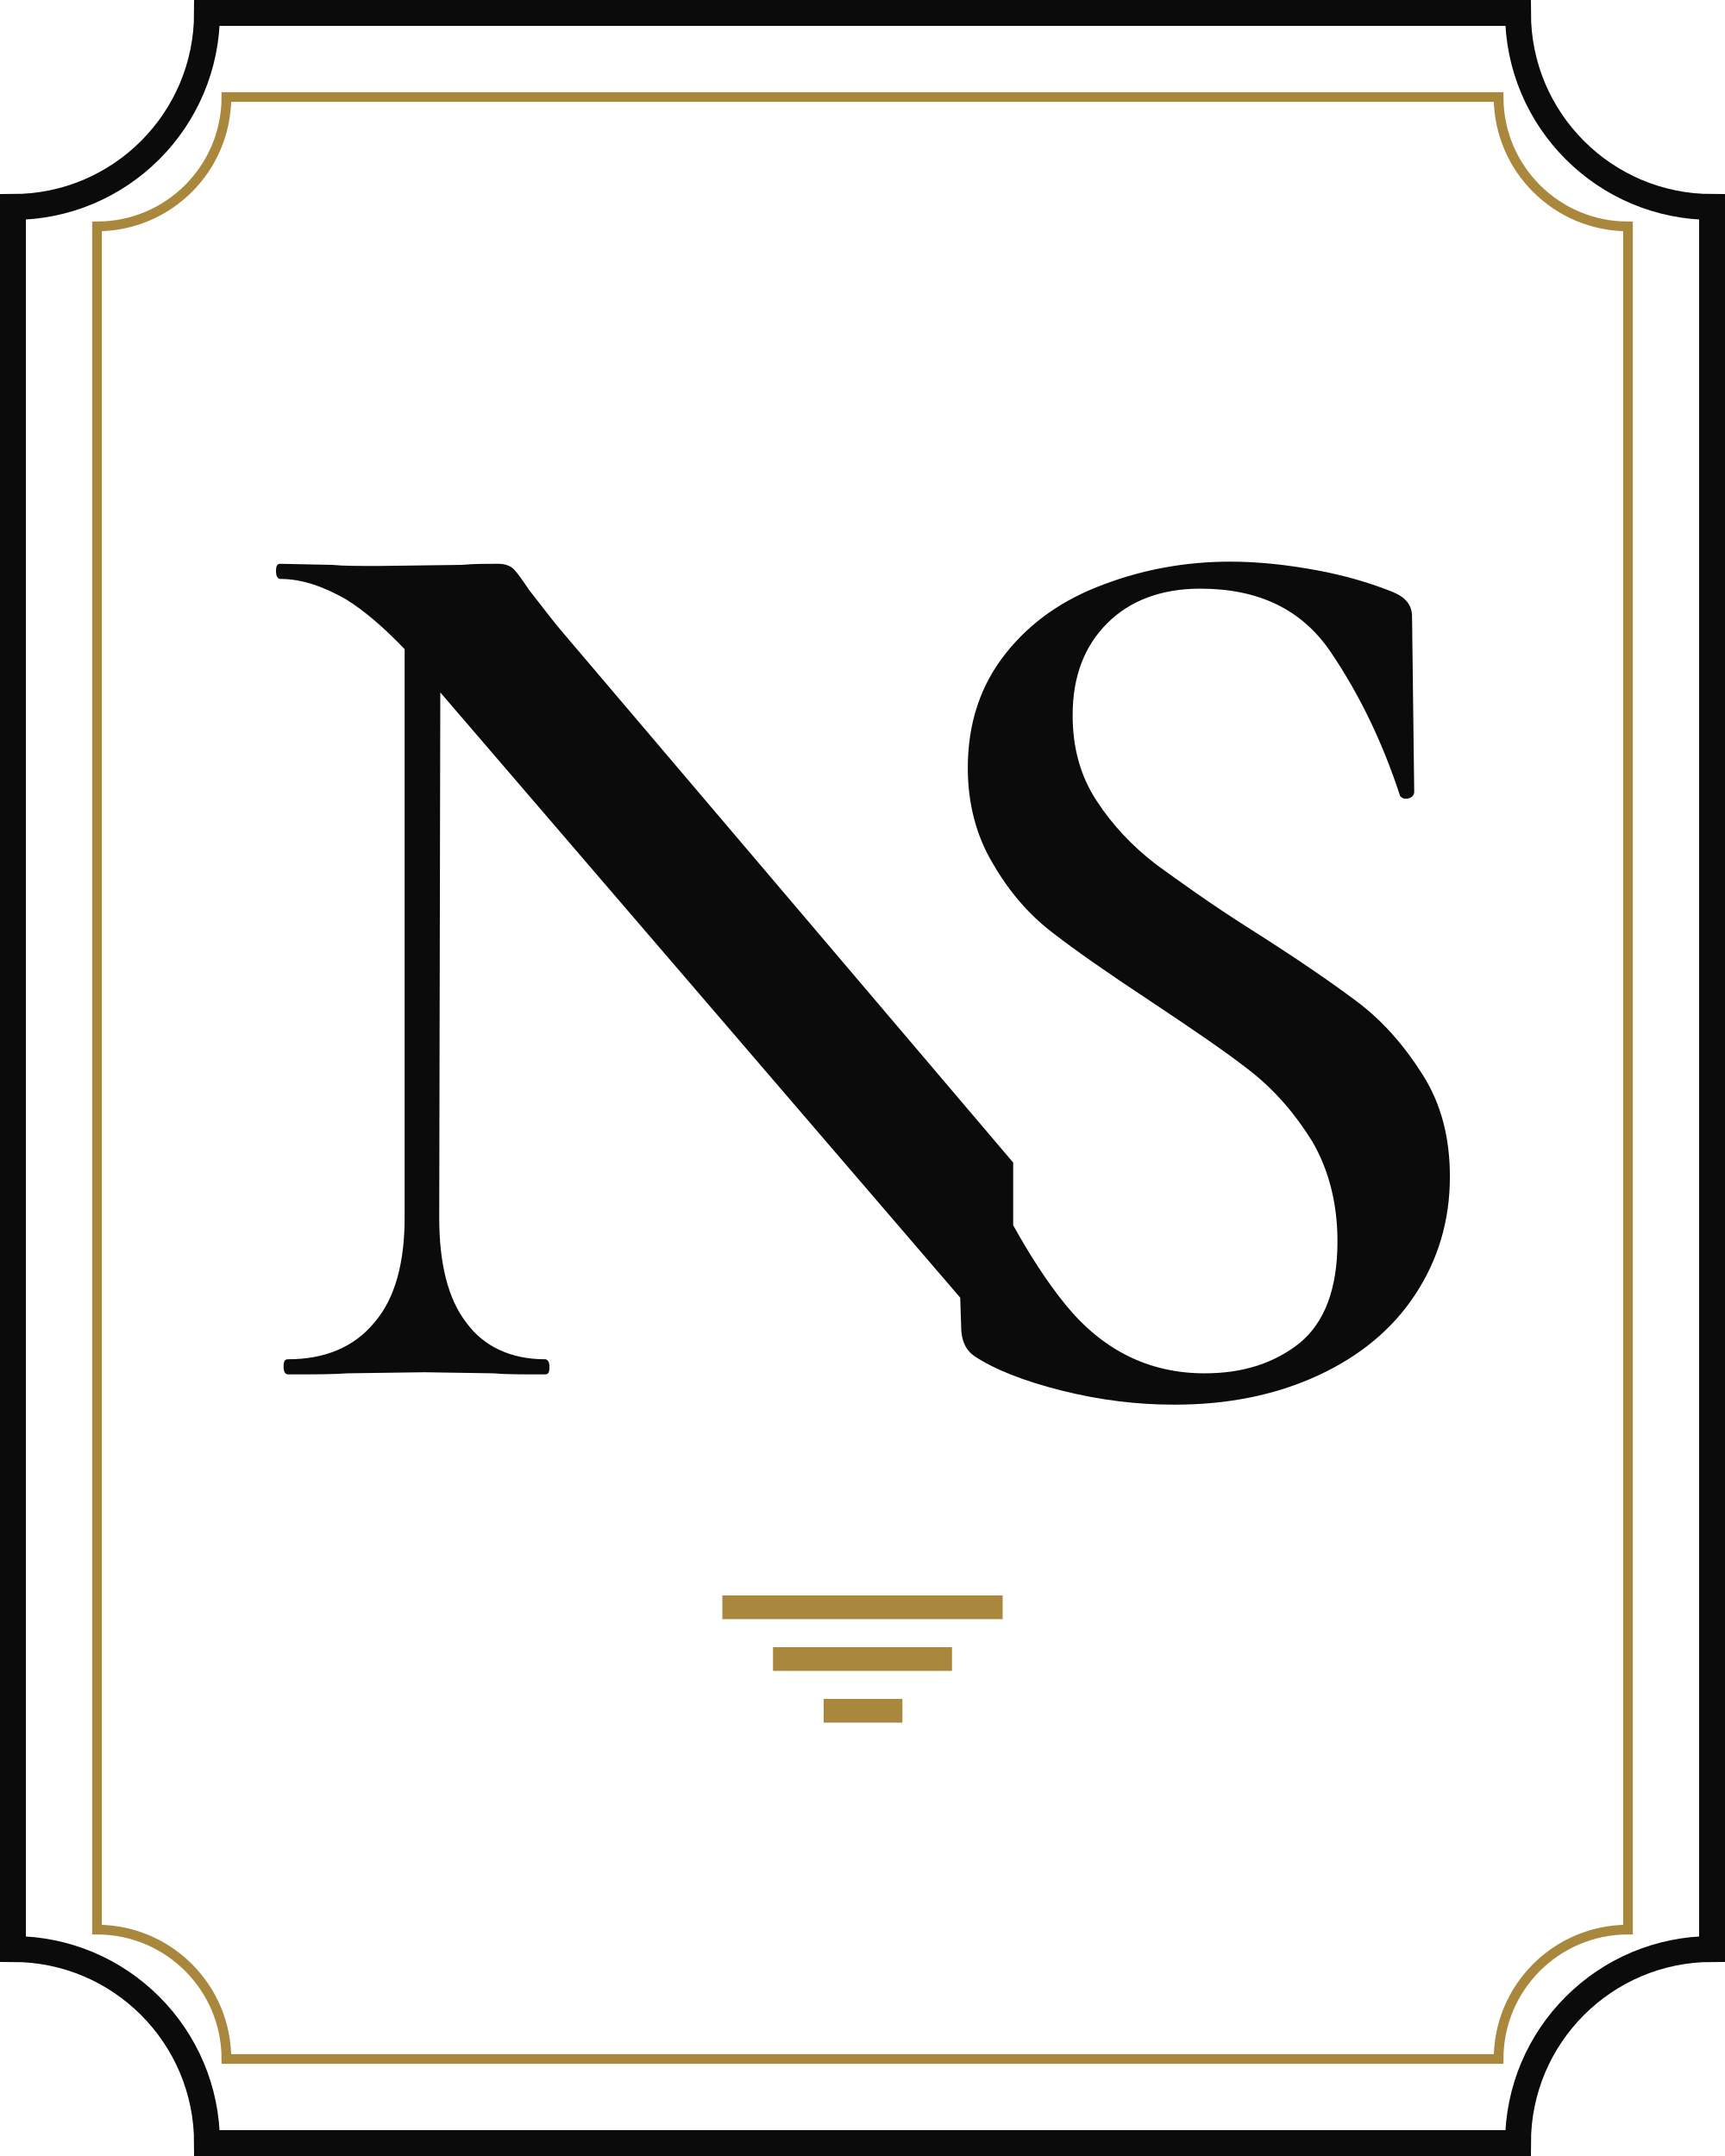
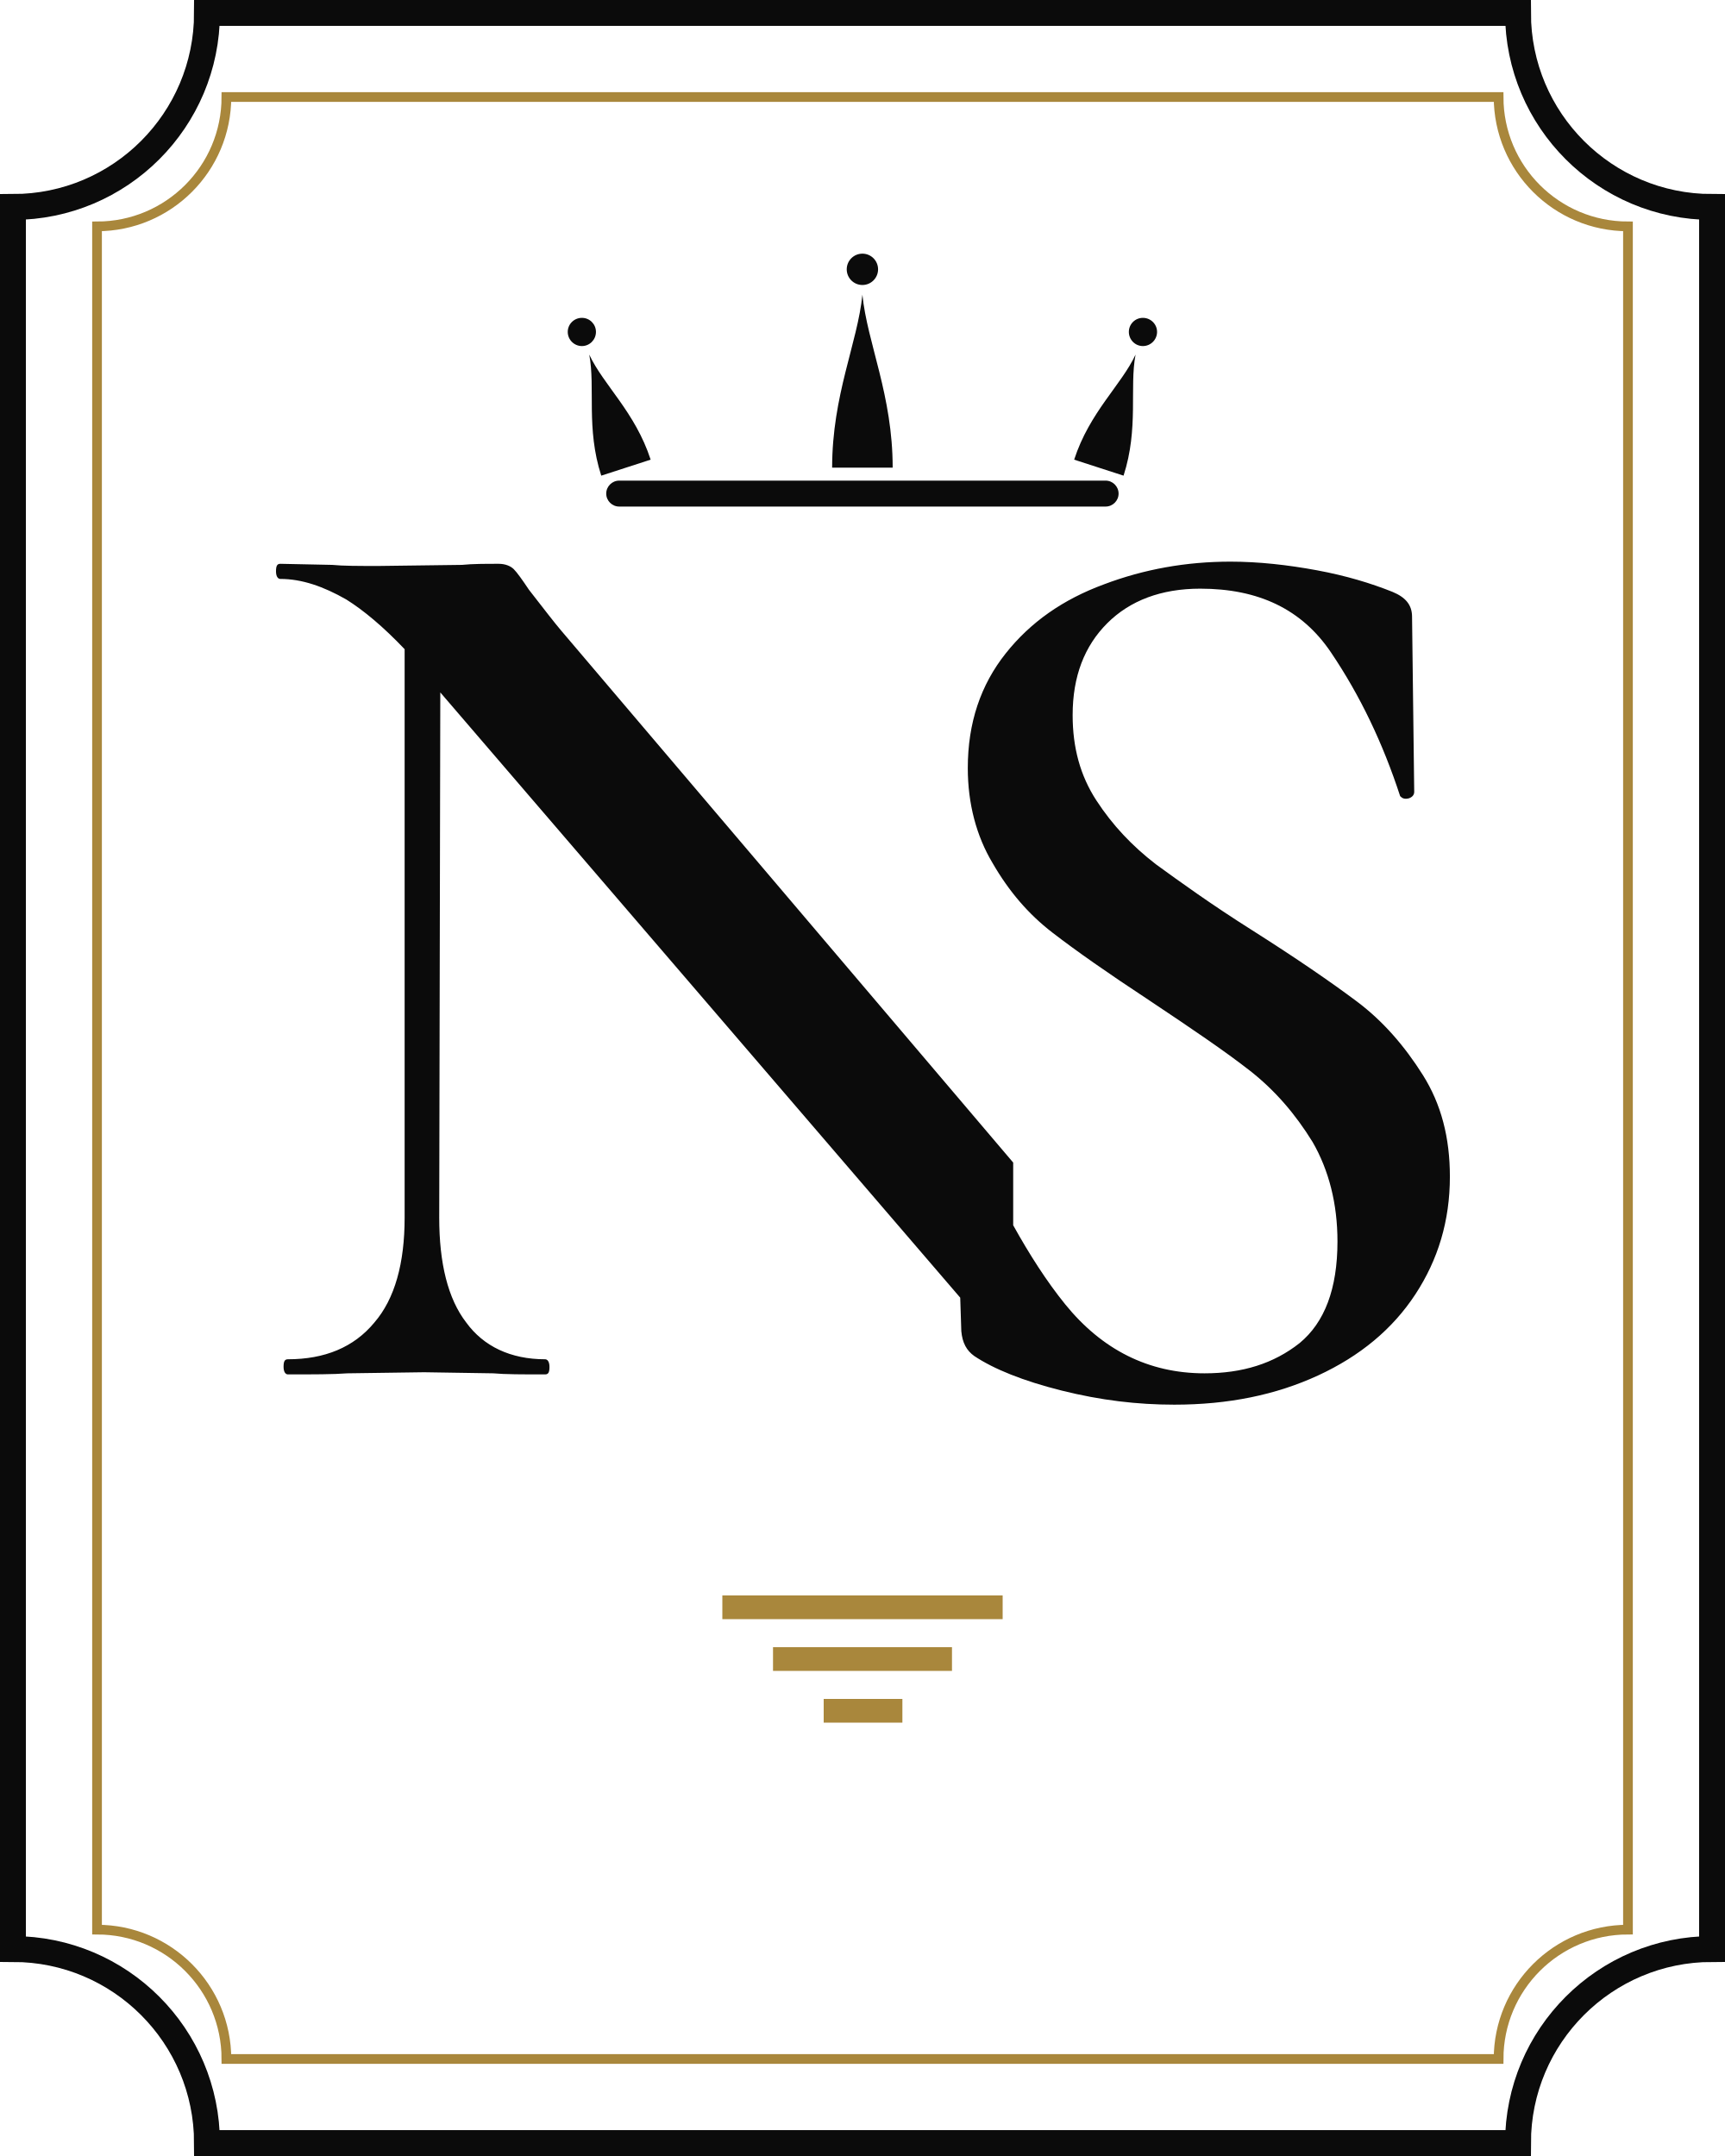
<svg xmlns="http://www.w3.org/2000/svg" viewBox="0 0 160 200" width="160" height="200" role="img" aria-label="NS Perfume">
  <path d="M19.2 1.2H140.8A18 18 0 0 0 158.8 19.2V180.8A18 18 0 0 0 140.8 198.8H19.2A18 18 0 0 0 1.2 180.8V19.2A18 18 0 0 0 19.2 1.2Z" fill="none" stroke="#0B0B0B" stroke-width="2.4" />
  <path d="M21 9H139A12 12 0 0 0 151 21V179A12 12 0 0 0 139 191H21A12 12 0 0 0 9 179V21A12 12 0 0 0 21 9Z" fill="none" stroke="#A9873C" stroke-width="0.9" />
  <path transform="translate(25.6 52) scale(1.0026)" d="M15.1,60.8c0,4.2 0.8,7.5 2.5,9.7c1.6,2.2 4.1,3.4 7.3,3.4c0.2,0 0.4,0.2 0.4,0.7c0,0.5 -0.1,0.7 -0.4,0.7c-2.1,0 -3.7,0 -4.8,-0.1l-6.4,-0.1l-7.1,0.1c-1.3,0.1 -3.1,0.1 -5.5,0.1c-0.2,0 -0.4,-0.2 -0.4,-0.7c0,-0.5 0.1,-0.7 0.4,-0.7c3.4,0 6.1,-1.1 8,-3.4c1.9,-2.2 2.8,-5.5 2.8,-9.7v-52.6c-2,-2.1 -3.8,-3.6 -5.4,-4.6c-2.1,-1.2 -4.1,-1.9 -6.1,-1.9c-0.2,0 -0.4,-0.2 -0.4,-0.7c0,-0.5 0.1,-0.7 0.4,-0.7l4.8,0.1c1,0.1 2.4,0.1 4.3,0.1l7.7,-0.1c1,-0.1 2.1,-0.1 3.4,-0.1c0.6,0 1.1,0.2 1.4,0.5c0.3,0.3 0.8,1 1.4,1.9c1.4,1.8 2.4,3.1 3,3.8l41.8,49.2v5.8c1.5,2.7 3.1,5.2 4.8,7.3c3.4,4.2 7.7,6.4 12.9,6.4c3.5,0 6.4,-0.9 8.8,-2.8c2.3,-1.9 3.5,-5 3.5,-9.4c0,-3.5 -0.8,-6.6 -2.3,-9.2c-1.6,-2.6 -3.5,-4.8 -5.8,-6.6c-2.3,-1.8 -5.4,-3.9 -9.3,-6.5c-3.8,-2.5 -6.8,-4.6 -9,-6.3c-2.2,-1.7 -4,-3.8 -5.5,-6.4c-1.5,-2.5 -2.3,-5.5 -2.3,-8.8c0,-4.2 1.2,-7.7 3.5,-10.6c2.3,-2.9 5.3,-5 9.1,-6.4c3.7,-1.4 7.6,-2.1 11.7,-2.1c2.6,0 5.3,0.3 8,0.8c2.7,0.5 5,1.2 7,2c1.2,0.5 1.8,1.2 1.8,2.3l0.2,16.2c0,0.3 -0.2,0.5 -0.5,0.6c-0.4,0.1 -0.6,0 -0.8,-0.2c-1.6,-4.9 -3.7,-9.3 -6.4,-13.3c-2.7,-4 -6.7,-5.9 -12.1,-5.9c-3.6,0 -6.5,1.1 -8.6,3.2c-2.1,2.1 -3.2,4.9 -3.2,8.5c0,3 0.7,5.6 2.2,7.9c1.5,2.3 3.3,4.2 5.5,5.9c2.2,1.6 5.1,3.7 8.9,6.1c4.1,2.6 7.3,4.8 9.7,6.6c2.4,1.8 4.4,4.1 6.1,6.8c1.7,2.7 2.5,5.8 2.5,9.4c0,4.1 -1.1,7.7 -3.2,10.9c-2.1,3.2 -5.1,5.7 -9,7.5c-3.9,1.8 -8.3,2.7 -13.3,2.7c-3.4,0 -6.8,-0.4 -10.4,-1.3c-3.6,-0.9 -6.3,-2 -8.1,-3.2c-0.7,-0.5 -1.1,-1.2 -1.2,-2.3l-0.1,-3.1l-48.1,-56z" fill="#0B0B0B" />
+   <path id="crown" transform="translate(25.6 23.53) scale(1.0026)" d="M51.45 19.8C51.45 13.08 53.8 8.28 54.25 3.8C54.7 8.28 57.05 13.08 57.05 19.8ZM30.09 20.54C28.67 16.15 29.56 12.39 28.98 9.34C30.29 12.15 33.23 14.66 34.66 19.06ZM73.84 19.06C75.27 14.66 78.21 12.15 79.52 9.34C78.94 12.39 79.83 16.15 78.41 20.54ZM31.75 21L76.75 21C77.41 21 77.95 21.54 77.95 22.2C77.95 22.86 77.41 23.4 76.75 23.4L31.75 23.4C31.09 23.4 30.55 22.86 30.55 22.2C30.55 21.54 31.09 21 31.75 21ZM54.25 0C55.05 0 55.7 0.65 55.7 1.45C55.7 2.25 55.05 2.9 54.25 2.9C53.45 2.9 52.8 2.25 52.8 1.45C52.8 0.65 53.45 0 54.25 0ZM28.3 5.94C29.02 5.94 29.6 6.52 29.6 7.24C29.6 7.96 29.02 8.55 28.3 8.55C27.58 8.55 26.99 7.96 26.99 7.24C26.99 6.52 27.58 5.94 28.3 5.94ZM80.2 5.94C80.92 5.94 81.51 6.52 81.51 7.24C81.51 7.96 80.92 8.55 80.2 8.55C79.48 8.55 78.9 7.96 78.9 7.24C78.9 6.52 79.48 5.94 80.2 5.94Z" fill="#0B0B0B" />
  <rect x="67" y="148" width="26" height="2.2" fill="#A9873C" />
  <rect x="71.7" y="152.8" width="16.6" height="2.2" fill="#A9873C" />
  <rect x="76.4" y="157.6" width="7.3" height="2.2" fill="#A9873C" />
</svg>
